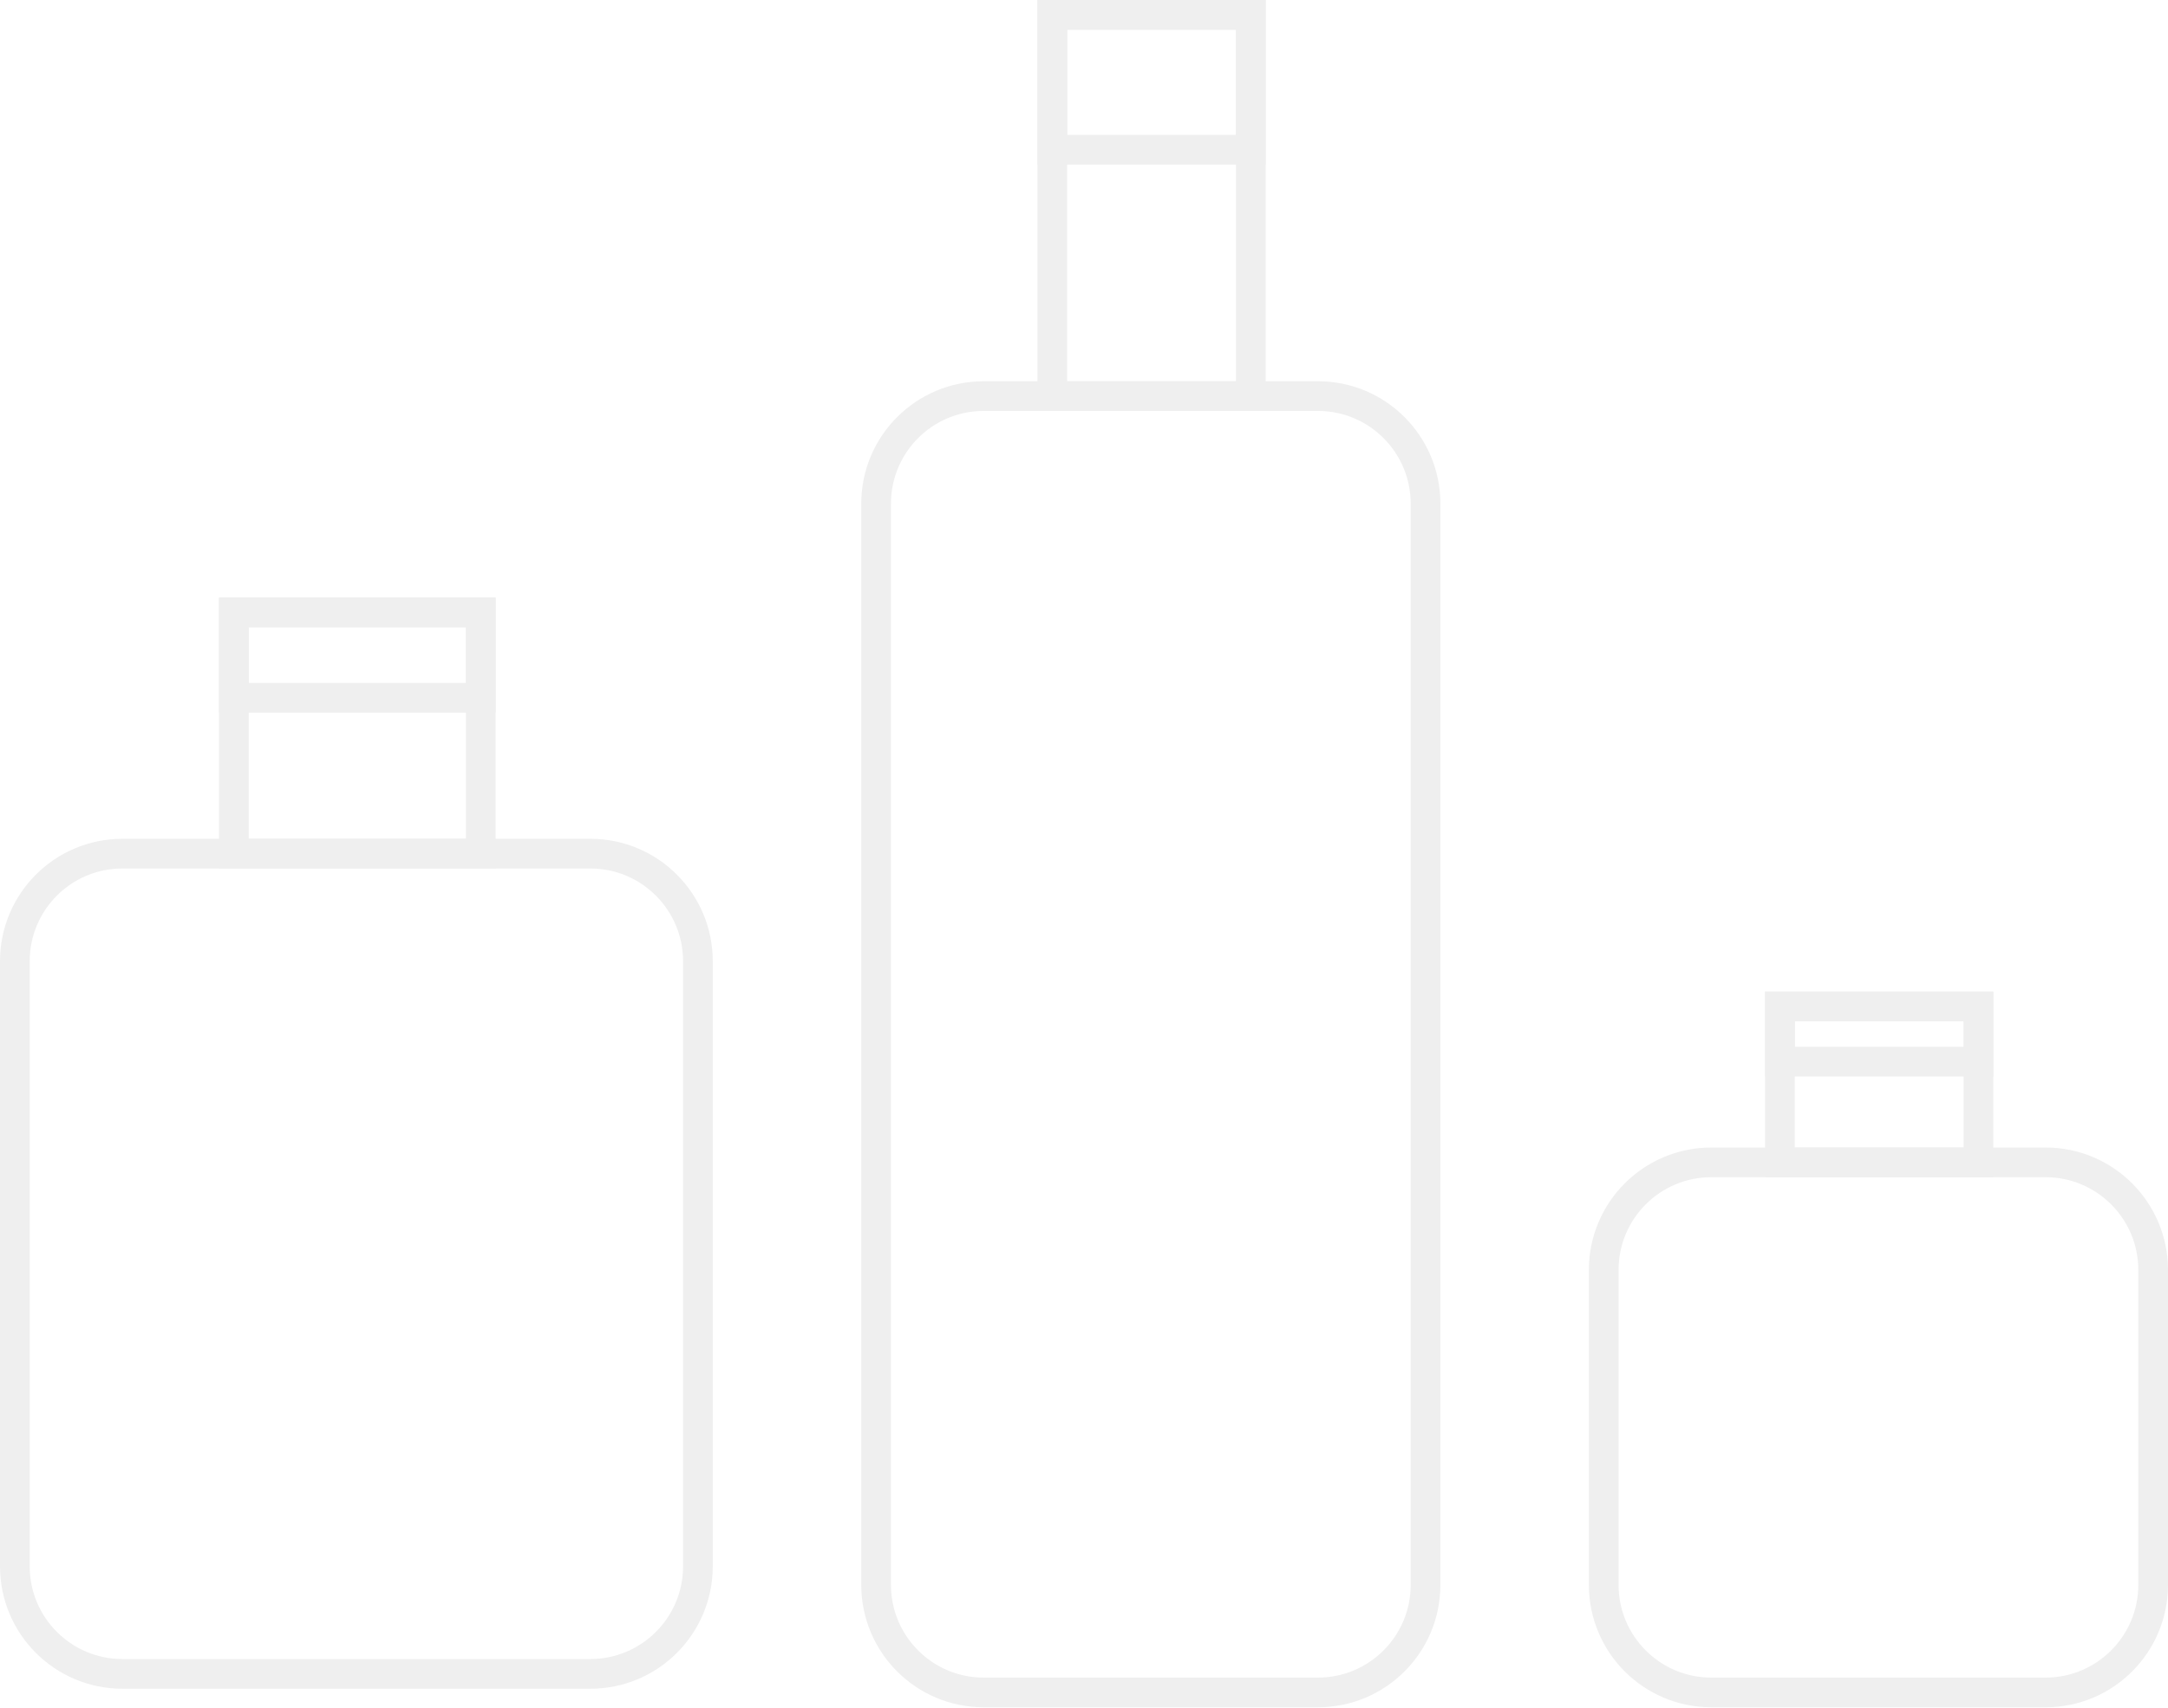
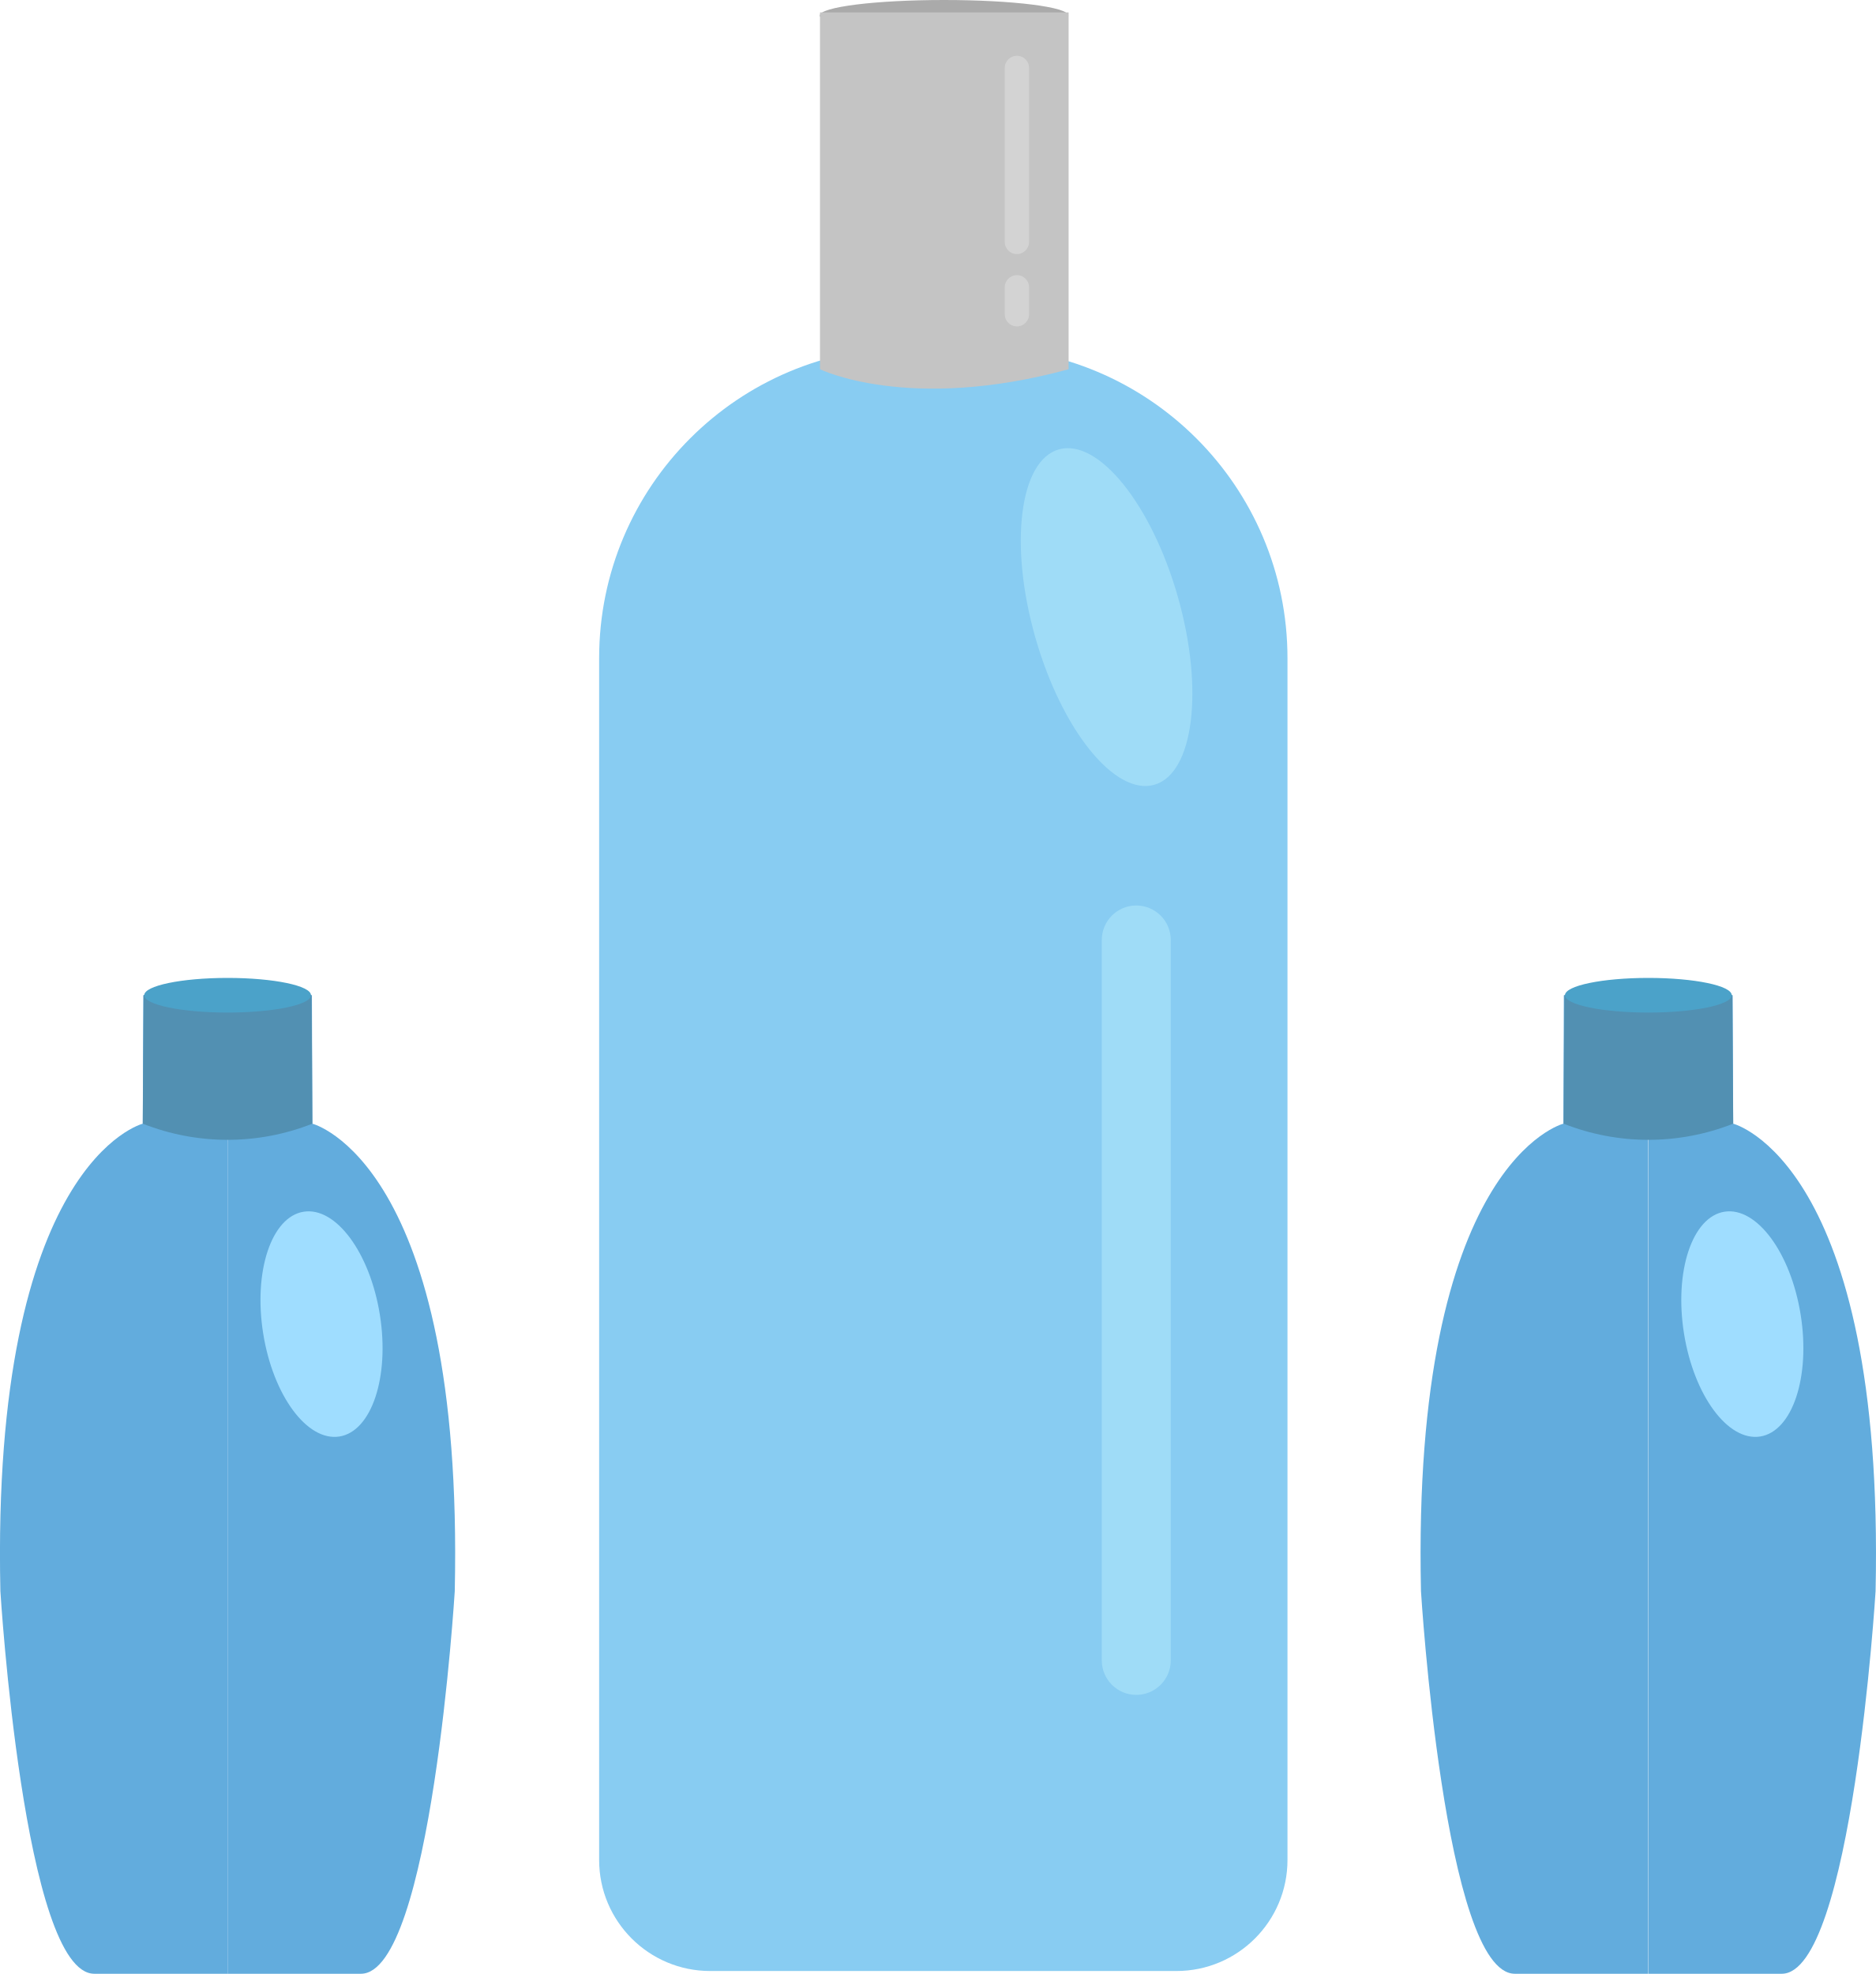
- <svg xmlns="http://www.w3.org/2000/svg" viewBox="0 0 292 230">
+ <svg xmlns="http://www.w3.org/2000/svg" viewBox="0 0 244.79 257.57">
  <defs>
-     <style>.cls-1{fill:none;stroke:#efefef;stroke-miterlimit:10;stroke-width:4px;}</style>
+     <style>.cls-1{fill:#88ccf2;}.cls-2{fill:#919191;}.cls-3{fill:#909293;}.cls-4{fill:#aaa;}.cls-5{fill:#c4c4c4;}.cls-6{fill:#9fdcf7;}.cls-7{fill:#d3d3d3;}.cls-8{fill:#62acdd;}.cls-9{fill:#5290b2;}.cls-10{fill:#4ba2c9;}.cls-11{fill:#9fddff;}</style>
  </defs>
  <g id="Layer_2" data-name="Layer 2">
    <g id="Layer_1-2" data-name="Layer 1">
-       <rect class="cls-1" x="2" y="115" width="92" height="110.5" rx="14.49" ry="14.49" />
-       <rect class="cls-1" x="31.5" y="82.5" width="33.25" height="32.5" />
-       <rect class="cls-1" x="31.5" y="82.5" width="33.25" height="11.5" />
-       <rect class="cls-1" x="118" y="53.36" width="74" height="174.64" rx="14.49" ry="14.49" />
-       <rect class="cls-1" x="141.73" y="2" width="26.74" height="51.36" />
-       <rect class="cls-1" x="141.73" y="2" width="26.74" height="18.17" />
-       <rect class="cls-1" x="216" y="156.59" width="74" height="71.41" rx="14.49" ry="14.49" />
-       <rect class="cls-1" x="239.73" y="135.59" width="26.74" height="21" />
-       <rect class="cls-1" x="239.73" y="135.59" width="26.74" height="7.43" />
+       <path class="cls-1" d="M118.72,45.34h8.7A40.54,40.54,0,0,1,168,85.87V242.69a14.49,14.49,0,0,1-14.49,14.49H92.67a14.49,14.49,0,0,1-14.49-14.49V85.87a40.54,40.54,0,0,1,40.54-40.54Z" />
+       <path class="cls-2" d="M107.19,3.15a62.28,62.28,0,0,0,32,0v-1h-32Z" />
+       <ellipse class="cls-3" cx="123.19" cy="5.19" rx="2.42" ry="2.09" />
+       <ellipse class="cls-4" cx="123.19" cy="2.03" rx="16.22" ry="2.03" />
+       <path class="cls-5" d="M107,1.62V48.18s11.58,5.69,32.44,0V1.62Z" />
+       <ellipse class="cls-6" cx="144.4" cy="80.51" rx="9.67" ry="22.75" transform="translate(-16.53 42.62) rotate(-15.89)" />
+       <rect class="cls-6" x="143.77" y="118.15" width="9" height="103" rx="4.5" ry="4.5" />
+       <rect class="cls-7" x="131.11" y="7.28" width="3.17" height="25.87" rx="1.58" ry="1.58" />
+       <rect class="cls-7" x="131.11" y="35.9" width="3.17" height="6.69" rx="1.58" ry="1.58" />
+       <path class="cls-8" d="M204,146.62s-19.8,5-18.58,61c0,0,3.06,49.92,12.25,49.92h17.39V129.86h-11Z" />
+       <path class="cls-8" d="M226.16,146.62s19.8,5,18.58,61c0,0-3.07,49.92-12.25,49.92h-17.4V129.86h11Z" />
+       <path class="cls-9" d="M204.13,129.86s7.19-4.23,21.92,0l.11,16.76a30.13,30.13,0,0,1-22.13,0Z" />
+       <ellipse class="cls-10" cx="215.09" cy="129.86" rx="10.88" ry="2.26" />
+       <ellipse class="cls-11" cx="227.35" cy="172.77" rx="7.71" ry="14.85" transform="translate(-24.32 37.87) rotate(-9.04)" />
+       <path class="cls-8" d="M18.63,146.62s-19.8,5-18.58,61c0,0,3.07,49.92,12.26,49.92H29.7V129.86h-11Z" />
+       <path class="cls-8" d="M40.76,146.62s19.8,5,18.58,61c0,0-3.06,49.92-12.25,49.92H29.7V129.86h11Z" />
+       <path class="cls-9" d="M18.74,129.86s7.19-4.23,21.92,0l.1,16.76a30.13,30.13,0,0,1-22.13,0Z" />
+       <ellipse class="cls-10" cx="29.7" cy="129.86" rx="10.88" ry="2.26" />
+       <ellipse class="cls-11" cx="41.95" cy="172.77" rx="7.71" ry="14.85" transform="translate(-26.62 8.74) rotate(-9.04)" />
    </g>
  </g>
</svg>
